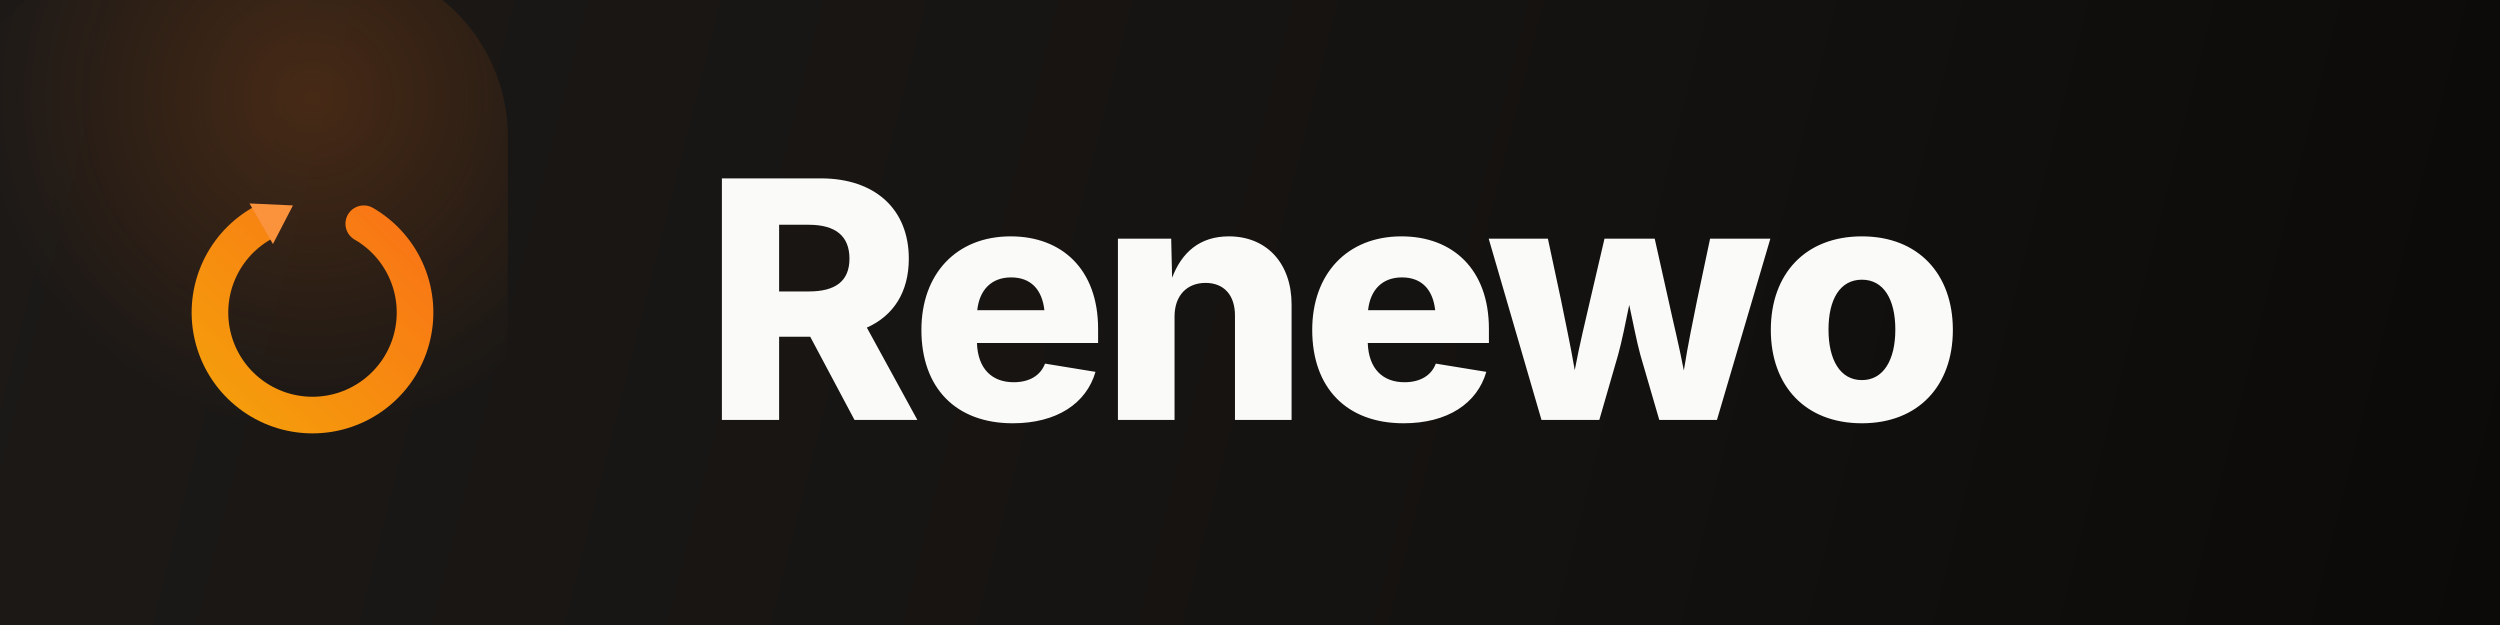
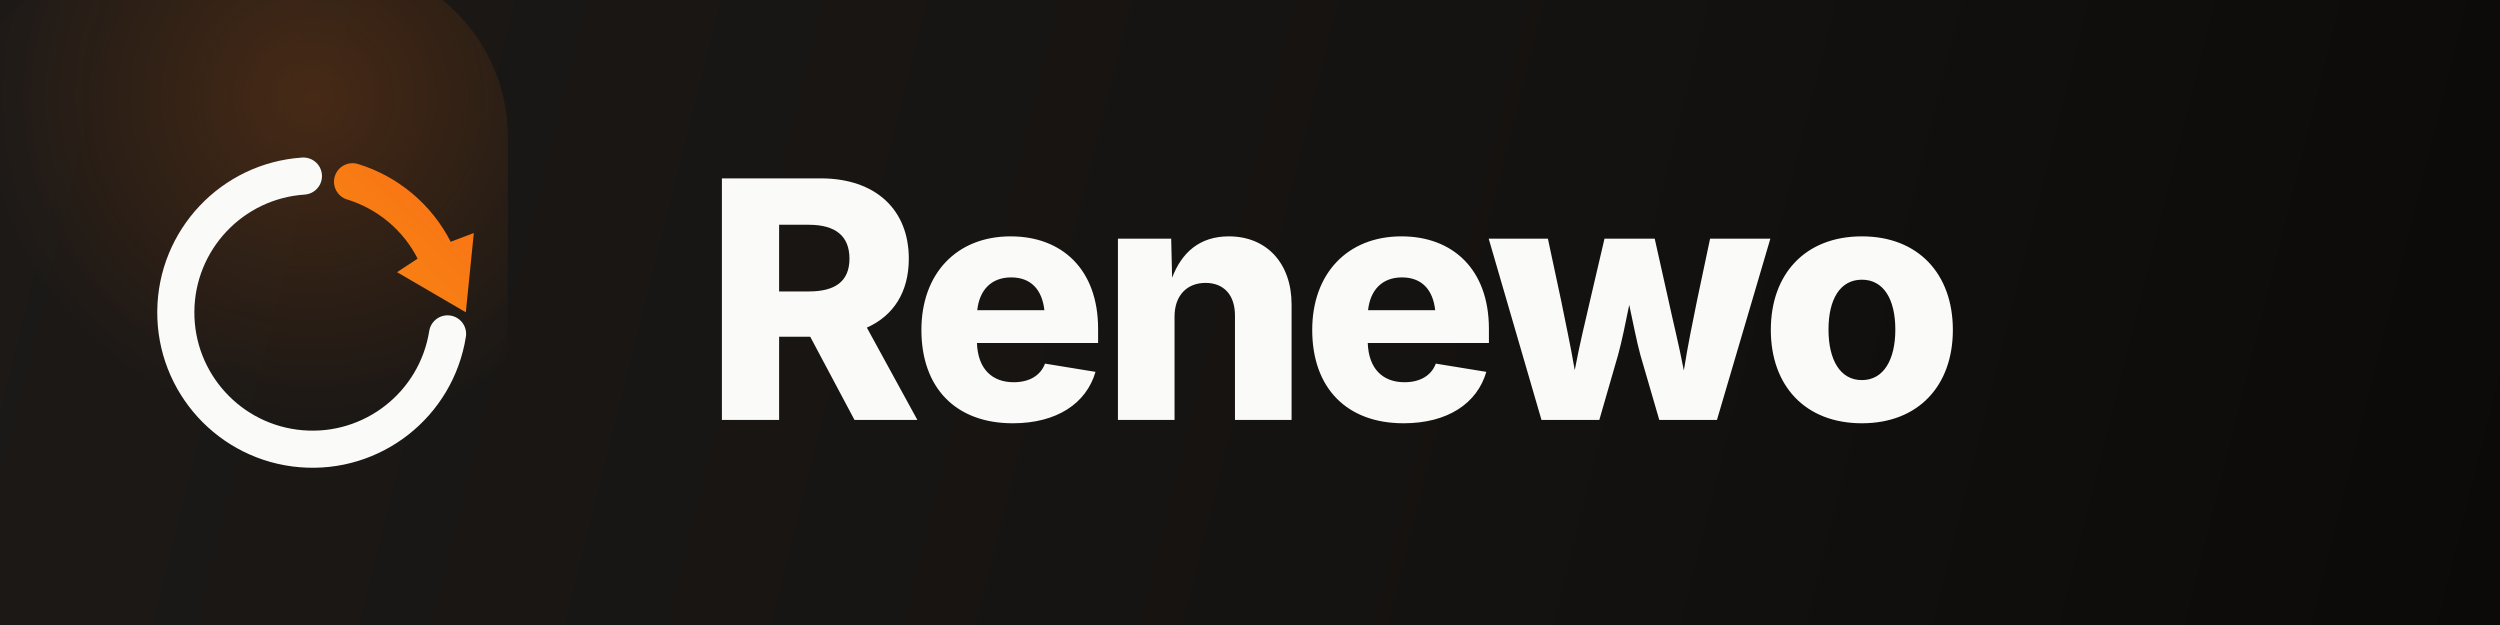
<svg xmlns="http://www.w3.org/2000/svg" aria-label="Renewo logo" role="img" viewBox="0 0 256 64">
  <defs>
    <linearGradient id="lockup-bg" x1="0" x2="256" y1="0" y2="64" gradientUnits="userSpaceOnUse">
      <stop offset="0" stop-color="#1C1917" />
      <stop offset=".62" stop-color="#141210" />
      <stop offset="1" stop-color="#0C0A09" />
    </linearGradient>
    <radialGradient id="lockup-glow" cx="32" cy="10" r="34" gradientUnits="userSpaceOnUse">
      <stop offset="0" stop-color="#F97316" stop-opacity=".2" />
      <stop offset="1" stop-color="#F97316" stop-opacity="0" />
    </radialGradient>
    <linearGradient id="lockup-ring" x1="20" y1="46" x2="46" y2="18" gradientUnits="userSpaceOnUse">
      <stop offset="0" stop-color="#F59E0B" />
      <stop offset="1" stop-color="#F97316" />
    </linearGradient>
  </defs>
  <rect width="256" height="64" fill="url(#lockup-bg)" rx="0" />
  <rect width="56" height="56" x="-4" y="-4" fill="url(#lockup-glow)" rx="18" />
-   <g transform="translate(8 8) scale(0.75)">
-     <path d="M 39 19.88 A 14 14 0 1 1 25 19.88" fill="none" stroke="url(#lockup-ring)" stroke-width="5" stroke-linecap="round" />
-     <path d="M 23.4 17.11 L 29.33 17.38 L 26.6 22.65 Z" fill="#FB923C" />
-   </g>
+   <path d="M 45.83 34.19 A 14 14 0 1 1 31.07 18.03" fill="none" stroke="#FAFAF9" stroke-width="3.8" stroke-linecap="round" />
+   <path d="M 36.10 18.61 A 14 14 0 0 1 44.47 25.64" fill="none" stroke="url(#lockup-ring)" stroke-width="3.8" stroke-linecap="round" />
+   <polygon points="44.36,25.43 48.52,23.86 47.70,31.98 40.66,27.87" fill="url(#lockup-ring)" />
  <text x="72" y="43" fill="#FAFAF9" font-family="ui-sans-serif, system-ui, -apple-system, BlinkMacSystemFont, Segoe UI, sans-serif" font-size="34" font-weight="800" letter-spacing="-1">Renewo</text>
</svg>
